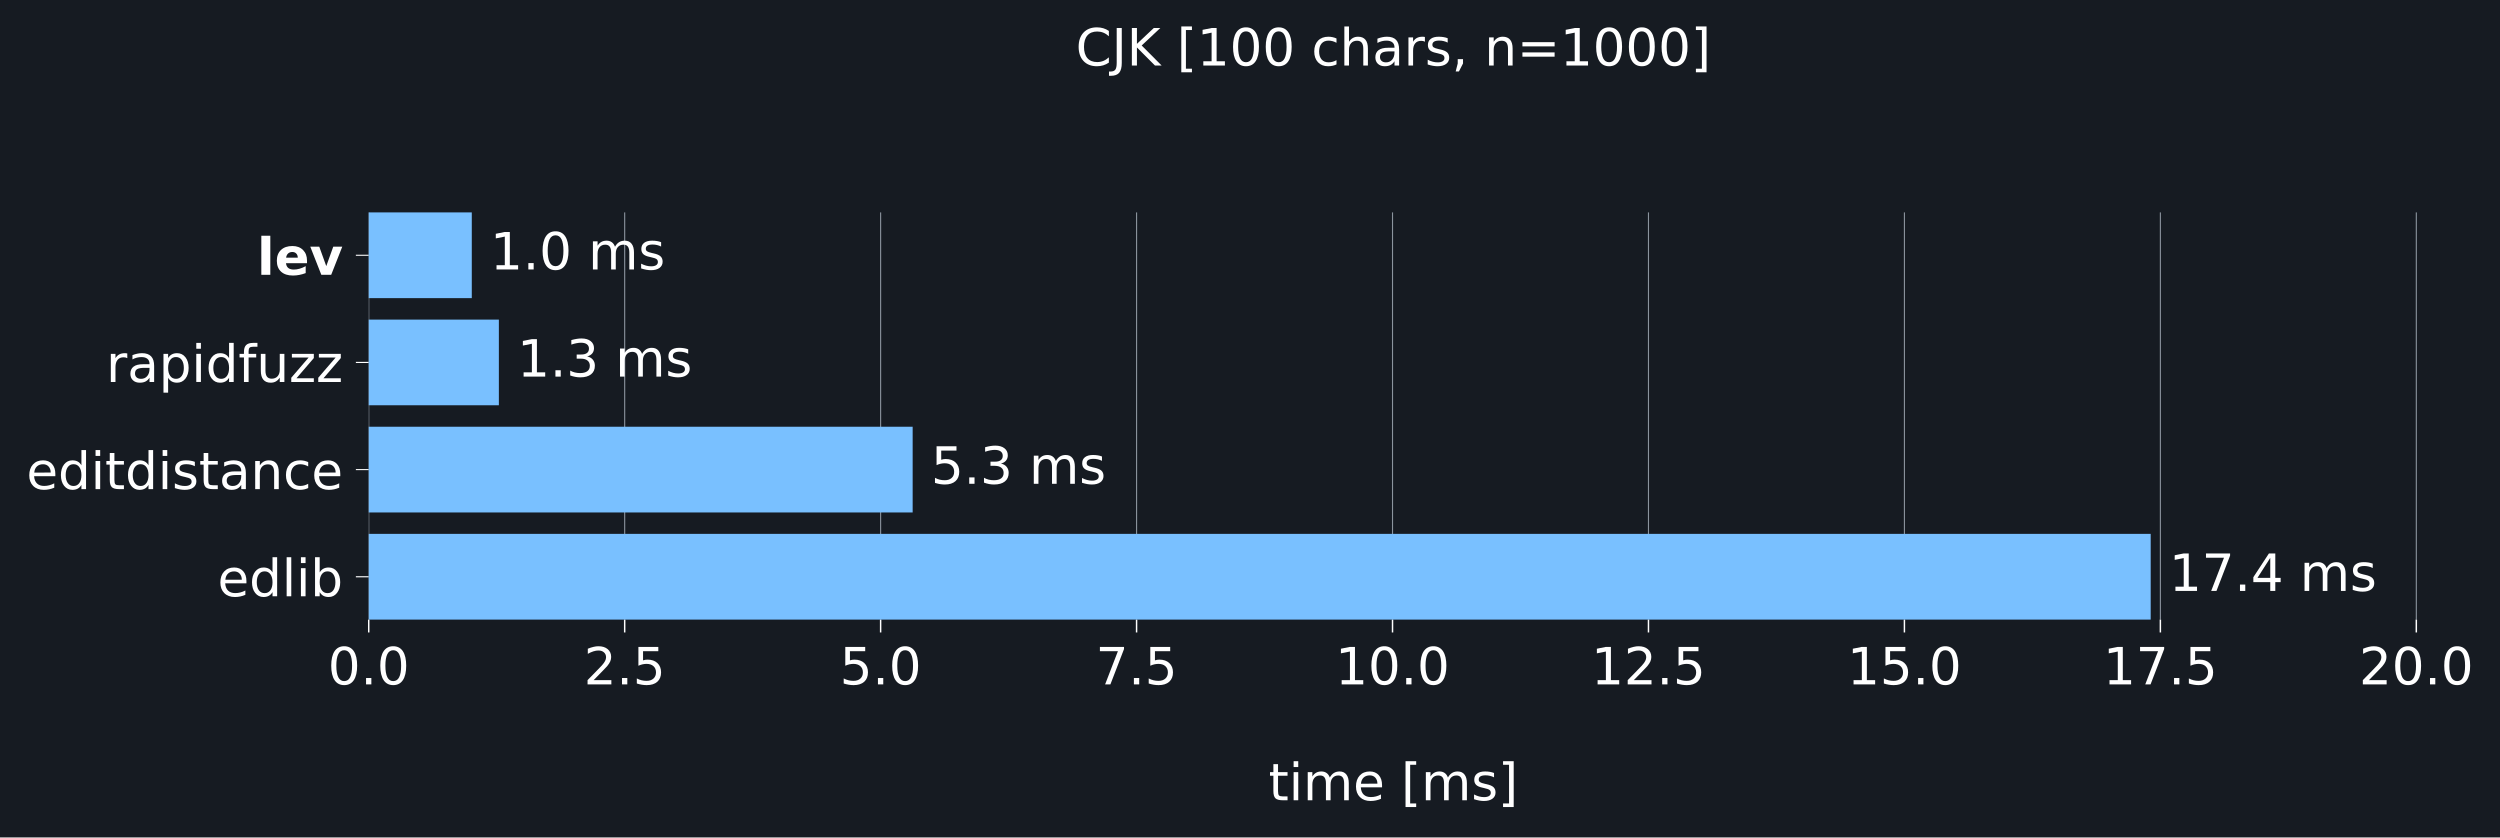
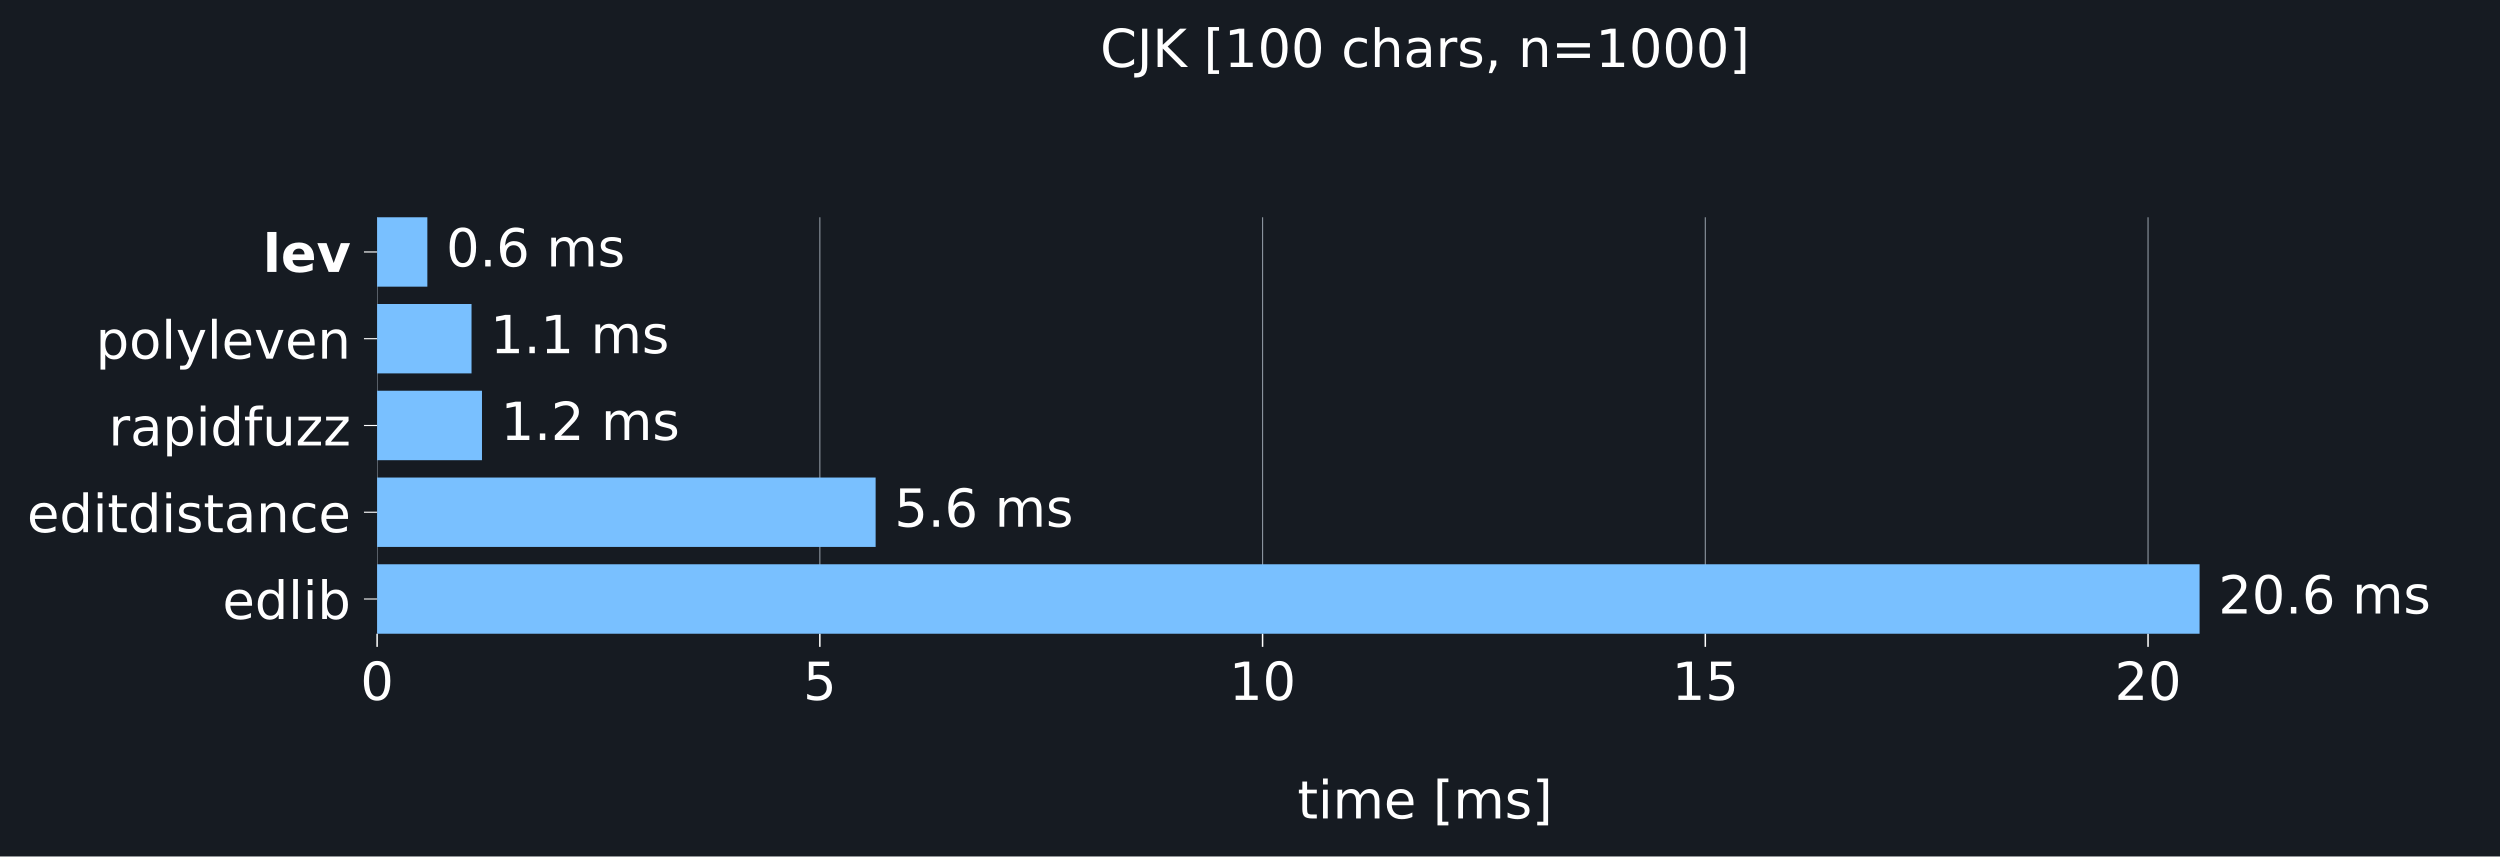
- <svg xmlns="http://www.w3.org/2000/svg" xmlns:xlink="http://www.w3.org/1999/xlink" width="680.734pt" height="228.017pt" viewBox="0 0 680.734 228.017" version="1.1">
+ <svg xmlns="http://www.w3.org/2000/svg" xmlns:xlink="http://www.w3.org/1999/xlink" width="665.603pt" height="228.017pt" viewBox="0 0 665.603 228.017" version="1.1">
  <defs>
    <style type="text/css">*{stroke-linejoin: round; stroke-linecap: butt}</style>
  </defs>
  <g id="figure_1">
    <g id="patch_1">
-       <path d="M 0 228.017 L 680.734 228.017 L 680.734 0 L 0 0 z " style="fill: #161b22" />
+       <path d="M 0 228.017 L 665.603 228.017 L 665.603 0 L 0 0 z " style="fill: #161b22" />
    </g>
    <g id="axes_1">
      <g id="patch_2">
        <path d="M 100.403 168.718 L 658.403 168.718 L 658.403 57.838 L 100.403 57.838 z " style="fill: #161b22" />
      </g>
      <g id="matplotlib.axis_1">
        <g id="xtick_1">
          <g id="line2d_1">
-             <path d="M 100.403 168.718 L 100.403 57.838 " clip-path="url(#pb19892c89a)" style="fill: none; stroke: #8b949e; stroke-width: 0.3; stroke-linecap: square" />
+             <path d="M 100.403 168.718 L 100.403 57.838 " clip-path="url(#p68a6c52809)" style="fill: none; stroke: #8b949e; stroke-width: 0.3; stroke-linecap: square" />
          </g>
          <g id="line2d_2">
            <defs>
-               <path id="m198278eb97" d="M 0 0 L 0 3.5 " style="stroke: #ffffff; stroke-width: 0.4" />
+               <path id="m0c67dae20b" d="M 0 0 L 0 3.5 " style="stroke: #ffffff; stroke-width: 0.4" />
            </defs>
            <g>
-               <use xlink:href="#m198278eb97" x="100.403" y="168.718" style="fill: #ffffff; stroke: #ffffff; stroke-width: 0.4" />
+               <use xlink:href="#m0c67dae20b" x="100.403" y="168.718" style="fill: #ffffff; stroke: #ffffff; stroke-width: 0.4" />
            </g>
          </g>
          <g id="text_1">
-             <g style="fill: #ffffff" transform="translate(89.27062 186.3556) scale(0.14 -0.14)">
+             <g style="fill: #ffffff" transform="translate(95.94906 186.3556) scale(0.14 -0.14)">
              <defs>
                <path id="DejaVuSans-30" d="M 2034 4250 Q 1547 4250 1301 3770 Q 1056 3291 1056 2328 Q 1056 1369 1301 889 Q 1547 409 2034 409 Q 2525 409 2770 889 Q 3016 1369 3016 2328 Q 3016 3291 2770 3770 Q 2525 4250 2034 4250 z M 2034 4750 Q 2819 4750 3233 4129 Q 3647 3509 3647 2328 Q 3647 1150 3233 529 Q 2819 -91 2034 -91 Q 1250 -91 836 529 Q 422 1150 422 2328 Q 422 3509 836 4129 Q 1250 4750 2034 4750 z " transform="scale(0.015625)" />
-                 <path id="DejaVuSans-2e" d="M 684 794 L 1344 794 L 1344 0 L 684 0 L 684 794 z " transform="scale(0.015625)" />
              </defs>
              <use xlink:href="#DejaVuSans-30" />
-               <use xlink:href="#DejaVuSans-2e" transform="translate(63.62305 0)" />
-               <use xlink:href="#DejaVuSans-30" transform="translate(95.41016 0)" />
            </g>
          </g>
        </g>
        <g id="xtick_2">
          <g id="line2d_3">
-             <path d="M 170.096 168.718 L 170.096 57.838 " clip-path="url(#pb19892c89a)" style="fill: none; stroke: #8b949e; stroke-width: 0.3; stroke-linecap: square" />
+             <path d="M 218.276 168.718 L 218.276 57.838 " clip-path="url(#p68a6c52809)" style="fill: none; stroke: #8b949e; stroke-width: 0.3; stroke-linecap: square" />
          </g>
          <g id="line2d_4">
            <g>
-               <use xlink:href="#m198278eb97" x="170.096" y="168.718" style="fill: #ffffff; stroke: #ffffff; stroke-width: 0.4" />
+               <use xlink:href="#m0c67dae20b" x="218.276" y="168.718" style="fill: #ffffff; stroke: #ffffff; stroke-width: 0.4" />
            </g>
          </g>
          <g id="text_2">
-             <g style="fill: #ffffff" transform="translate(158.9637 186.3556) scale(0.14 -0.14)">
-               <defs>
-                 <path id="DejaVuSans-32" d="M 1228 531 L 3431 531 L 3431 0 L 469 0 L 469 531 Q 828 903 1448 1529 Q 2069 2156 2228 2338 Q 2531 2678 2651 2914 Q 2772 3150 2772 3378 Q 2772 3750 2511 3984 Q 2250 4219 1831 4219 Q 1534 4219 1204 4116 Q 875 4013 500 3803 L 500 4441 Q 881 4594 1212 4672 Q 1544 4750 1819 4750 Q 2544 4750 2975 4387 Q 3406 4025 3406 3419 Q 3406 3131 3298 2873 Q 3191 2616 2906 2266 Q 2828 2175 2409 1742 Q 1991 1309 1228 531 z " transform="scale(0.015625)" />
+             <g style="fill: #ffffff" transform="translate(213.8226 186.3556) scale(0.14 -0.14)">
+               <defs>
                <path id="DejaVuSans-35" d="M 691 4666 L 3169 4666 L 3169 4134 L 1269 4134 L 1269 2991 Q 1406 3038 1543 3061 Q 1681 3084 1819 3084 Q 2600 3084 3056 2656 Q 3513 2228 3513 1497 Q 3513 744 3044 326 Q 2575 -91 1722 -91 Q 1428 -91 1123 -41 Q 819 9 494 109 L 494 744 Q 775 591 1075 516 Q 1375 441 1709 441 Q 2250 441 2565 725 Q 2881 1009 2881 1497 Q 2881 1984 2565 2268 Q 2250 2553 1709 2553 Q 1456 2553 1204 2497 Q 953 2441 691 2322 L 691 4666 z " transform="scale(0.015625)" />
              </defs>
-               <use xlink:href="#DejaVuSans-32" />
-               <use xlink:href="#DejaVuSans-2e" transform="translate(63.62305 0)" />
-               <use xlink:href="#DejaVuSans-35" transform="translate(95.41016 0)" />
+               <use xlink:href="#DejaVuSans-35" />
            </g>
          </g>
        </g>
        <g id="xtick_3">
          <g id="line2d_5">
-             <path d="M 239.789 168.718 L 239.789 57.838 " clip-path="url(#pb19892c89a)" style="fill: none; stroke: #8b949e; stroke-width: 0.3; stroke-linecap: square" />
+             <path d="M 336.15 168.718 L 336.15 57.838 " clip-path="url(#p68a6c52809)" style="fill: none; stroke: #8b949e; stroke-width: 0.3; stroke-linecap: square" />
          </g>
          <g id="line2d_6">
            <g>
-               <use xlink:href="#m198278eb97" x="239.789" y="168.718" style="fill: #ffffff; stroke: #ffffff; stroke-width: 0.4" />
+               <use xlink:href="#m0c67dae20b" x="336.15" y="168.718" style="fill: #ffffff; stroke: #ffffff; stroke-width: 0.4" />
            </g>
          </g>
          <g id="text_3">
-             <g style="fill: #ffffff" transform="translate(228.6569 186.3556) scale(0.14 -0.14)">
-               <use xlink:href="#DejaVuSans-35" />
-               <use xlink:href="#DejaVuSans-2e" transform="translate(63.62305 0)" />
-               <use xlink:href="#DejaVuSans-30" transform="translate(95.41016 0)" />
+             <g style="fill: #ffffff" transform="translate(327.2423 186.3556) scale(0.14 -0.14)">
+               <defs>
+                 <path id="DejaVuSans-31" d="M 794 531 L 1825 531 L 1825 4091 L 703 3866 L 703 4441 L 1819 4666 L 2450 4666 L 2450 531 L 3481 531 L 3481 0 L 794 0 L 794 531 z " transform="scale(0.015625)" />
+               </defs>
+               <use xlink:href="#DejaVuSans-31" />
+               <use xlink:href="#DejaVuSans-30" transform="translate(63.62305 0)" />
            </g>
          </g>
        </g>
        <g id="xtick_4">
          <g id="line2d_7">
-             <path d="M 309.482 168.718 L 309.482 57.838 " clip-path="url(#pb19892c89a)" style="fill: none; stroke: #8b949e; stroke-width: 0.3; stroke-linecap: square" />
+             <path d="M 454.023 168.718 L 454.023 57.838 " clip-path="url(#p68a6c52809)" style="fill: none; stroke: #8b949e; stroke-width: 0.3; stroke-linecap: square" />
          </g>
          <g id="line2d_8">
            <g>
-               <use xlink:href="#m198278eb97" x="309.482" y="168.718" style="fill: #ffffff; stroke: #ffffff; stroke-width: 0.4" />
+               <use xlink:href="#m0c67dae20b" x="454.023" y="168.718" style="fill: #ffffff; stroke: #ffffff; stroke-width: 0.4" />
            </g>
          </g>
          <g id="text_4">
-             <g style="fill: #ffffff" transform="translate(298.35 186.3556) scale(0.14 -0.14)">
-               <defs>
-                 <path id="DejaVuSans-37" d="M 525 4666 L 3525 4666 L 3525 4397 L 1831 0 L 1172 0 L 2766 4134 L 525 4134 L 525 4666 z " transform="scale(0.015625)" />
-               </defs>
-               <use xlink:href="#DejaVuSans-37" />
-               <use xlink:href="#DejaVuSans-2e" transform="translate(63.62305 0)" />
-               <use xlink:href="#DejaVuSans-35" transform="translate(95.41016 0)" />
+             <g style="fill: #ffffff" transform="translate(445.1158 186.3556) scale(0.14 -0.14)">
+               <use xlink:href="#DejaVuSans-31" />
+               <use xlink:href="#DejaVuSans-35" transform="translate(63.62305 0)" />
            </g>
          </g>
        </g>
        <g id="xtick_5">
          <g id="line2d_9">
-             <path d="M 379.175 168.718 L 379.175 57.838 " clip-path="url(#pb19892c89a)" style="fill: none; stroke: #8b949e; stroke-width: 0.3; stroke-linecap: square" />
+             <path d="M 571.897 168.718 L 571.897 57.838 " clip-path="url(#p68a6c52809)" style="fill: none; stroke: #8b949e; stroke-width: 0.3; stroke-linecap: square" />
          </g>
          <g id="line2d_10">
            <g>
-               <use xlink:href="#m198278eb97" x="379.175" y="168.718" style="fill: #ffffff; stroke: #ffffff; stroke-width: 0.4" />
+               <use xlink:href="#m0c67dae20b" x="571.897" y="168.718" style="fill: #ffffff; stroke: #ffffff; stroke-width: 0.4" />
            </g>
          </g>
          <g id="text_5">
-             <g style="fill: #ffffff" transform="translate(363.5893 186.3556) scale(0.14 -0.14)">
-               <defs>
-                 <path id="DejaVuSans-31" d="M 794 531 L 1825 531 L 1825 4091 L 703 3866 L 703 4441 L 1819 4666 L 2450 4666 L 2450 531 L 3481 531 L 3481 0 L 794 0 L 794 531 z " transform="scale(0.015625)" />
-               </defs>
-               <use xlink:href="#DejaVuSans-31" />
-               <use xlink:href="#DejaVuSans-30" transform="translate(63.62305 0)" />
-               <use xlink:href="#DejaVuSans-2e" transform="translate(127.2461 0)" />
-               <use xlink:href="#DejaVuSans-30" transform="translate(159.0332 0)" />
-             </g>
-           </g>
-         </g>
-         <g id="xtick_6">
-           <g id="line2d_11">
-             <path d="M 448.868 168.718 L 448.868 57.838 " clip-path="url(#pb19892c89a)" style="fill: none; stroke: #8b949e; stroke-width: 0.3; stroke-linecap: square" />
-           </g>
-           <g id="line2d_12">
-             <g>
-               <use xlink:href="#m198278eb97" x="448.868" y="168.718" style="fill: #ffffff; stroke: #ffffff; stroke-width: 0.4" />
-             </g>
-           </g>
-           <g id="text_6">
-             <g style="fill: #ffffff" transform="translate(433.2824 186.3556) scale(0.14 -0.14)">
-               <use xlink:href="#DejaVuSans-31" />
-               <use xlink:href="#DejaVuSans-32" transform="translate(63.62305 0)" />
-               <use xlink:href="#DejaVuSans-2e" transform="translate(127.2461 0)" />
-               <use xlink:href="#DejaVuSans-35" transform="translate(159.0332 0)" />
-             </g>
-           </g>
-         </g>
-         <g id="xtick_7">
-           <g id="line2d_13">
-             <path d="M 518.561 168.718 L 518.561 57.838 " clip-path="url(#pb19892c89a)" style="fill: none; stroke: #8b949e; stroke-width: 0.3; stroke-linecap: square" />
-           </g>
-           <g id="line2d_14">
-             <g>
-               <use xlink:href="#m198278eb97" x="518.561" y="168.718" style="fill: #ffffff; stroke: #ffffff; stroke-width: 0.4" />
-             </g>
-           </g>
-           <g id="text_7">
-             <g style="fill: #ffffff" transform="translate(502.9756 186.3556) scale(0.14 -0.14)">
-               <use xlink:href="#DejaVuSans-31" />
-               <use xlink:href="#DejaVuSans-35" transform="translate(63.62305 0)" />
-               <use xlink:href="#DejaVuSans-2e" transform="translate(127.2461 0)" />
-               <use xlink:href="#DejaVuSans-30" transform="translate(159.0332 0)" />
-             </g>
-           </g>
-         </g>
-         <g id="xtick_8">
-           <g id="line2d_15">
-             <path d="M 588.255 168.718 L 588.255 57.838 " clip-path="url(#pb19892c89a)" style="fill: none; stroke: #8b949e; stroke-width: 0.3; stroke-linecap: square" />
-           </g>
-           <g id="line2d_16">
-             <g>
-               <use xlink:href="#m198278eb97" x="588.255" y="168.718" style="fill: #ffffff; stroke: #ffffff; stroke-width: 0.4" />
-             </g>
-           </g>
-           <g id="text_8">
-             <g style="fill: #ffffff" transform="translate(572.6687 186.3556) scale(0.14 -0.14)">
-               <use xlink:href="#DejaVuSans-31" />
-               <use xlink:href="#DejaVuSans-37" transform="translate(63.62305 0)" />
-               <use xlink:href="#DejaVuSans-2e" transform="translate(127.2461 0)" />
-               <use xlink:href="#DejaVuSans-35" transform="translate(159.0332 0)" />
-             </g>
-           </g>
-         </g>
-         <g id="xtick_9">
-           <g id="line2d_17">
-             <path d="M 657.948 168.718 L 657.948 57.838 " clip-path="url(#pb19892c89a)" style="fill: none; stroke: #8b949e; stroke-width: 0.3; stroke-linecap: square" />
-           </g>
-           <g id="line2d_18">
-             <g>
-               <use xlink:href="#m198278eb97" x="657.948" y="168.718" style="fill: #ffffff; stroke: #ffffff; stroke-width: 0.4" />
-             </g>
-           </g>
-           <g id="text_9">
-             <g style="fill: #ffffff" transform="translate(642.3618 186.3556) scale(0.14 -0.14)">
+             <g style="fill: #ffffff" transform="translate(562.9893 186.3556) scale(0.14 -0.14)">
+               <defs>
+                 <path id="DejaVuSans-32" d="M 1228 531 L 3431 531 L 3431 0 L 469 0 L 469 531 Q 828 903 1448 1529 Q 2069 2156 2228 2338 Q 2531 2678 2651 2914 Q 2772 3150 2772 3378 Q 2772 3750 2511 3984 Q 2250 4219 1831 4219 Q 1534 4219 1204 4116 Q 875 4013 500 3803 L 500 4441 Q 881 4594 1212 4672 Q 1544 4750 1819 4750 Q 2544 4750 2975 4387 Q 3406 4025 3406 3419 Q 3406 3131 3298 2873 Q 3191 2616 2906 2266 Q 2828 2175 2409 1742 Q 1991 1309 1228 531 z " transform="scale(0.015625)" />
+               </defs>
              <use xlink:href="#DejaVuSans-32" />
              <use xlink:href="#DejaVuSans-30" transform="translate(63.62305 0)" />
-               <use xlink:href="#DejaVuSans-2e" transform="translate(127.2461 0)" />
-               <use xlink:href="#DejaVuSans-30" transform="translate(159.0332 0)" />
-             </g>
-           </g>
-         </g>
-         <g id="text_10">
+             </g>
+           </g>
+         </g>
+         <g id="text_6">
          <g style="fill: #ffffff" transform="translate(345.4364 217.905) scale(0.14 -0.14)">
            <defs>
              <path id="DejaVuSans-74" d="M 1172 4494 L 1172 3500 L 2356 3500 L 2356 3053 L 1172 3053 L 1172 1153 Q 1172 725 1289 603 Q 1406 481 1766 481 L 2356 481 L 2356 0 L 1766 0 Q 1100 0 847 248 Q 594 497 594 1153 L 594 3053 L 172 3053 L 172 3500 L 594 3500 L 594 4494 L 1172 4494 z " transform="scale(0.015625)" />
              <path id="DejaVuSans-69" d="M 603 3500 L 1178 3500 L 1178 0 L 603 0 L 603 3500 z M 603 4863 L 1178 4863 L 1178 4134 L 603 4134 L 603 4863 z " transform="scale(0.015625)" />
              <path id="DejaVuSans-6d" d="M 3328 2828 Q 3544 3216 3844 3400 Q 4144 3584 4550 3584 Q 5097 3584 5394 3201 Q 5691 2819 5691 2113 L 5691 0 L 5113 0 L 5113 2094 Q 5113 2597 4934 2840 Q 4756 3084 4391 3084 Q 3944 3084 3684 2787 Q 3425 2491 3425 1978 L 3425 0 L 2847 0 L 2847 2094 Q 2847 2600 2669 2842 Q 2491 3084 2119 3084 Q 1678 3084 1418 2786 Q 1159 2488 1159 1978 L 1159 0 L 581 0 L 581 3500 L 1159 3500 L 1159 2956 Q 1356 3278 1631 3431 Q 1906 3584 2284 3584 Q 2666 3584 2933 3390 Q 3200 3197 3328 2828 z " transform="scale(0.015625)" />
              <path id="DejaVuSans-65" d="M 3597 1894 L 3597 1613 L 953 1613 Q 991 1019 1311 708 Q 1631 397 2203 397 Q 2534 397 2845 478 Q 3156 559 3463 722 L 3463 178 Q 3153 47 2828 -22 Q 2503 -91 2169 -91 Q 1331 -91 842 396 Q 353 884 353 1716 Q 353 2575 817 3079 Q 1281 3584 2069 3584 Q 2775 3584 3186 3129 Q 3597 2675 3597 1894 z M 3022 2063 Q 3016 2534 2758 2815 Q 2500 3097 2075 3097 Q 1594 3097 1305 2825 Q 1016 2553 972 2059 L 3022 2063 z " transform="scale(0.015625)" />
              <path id="DejaVuSans-20" transform="scale(0.015625)" />
              <path id="DejaVuSans-5b" d="M 550 4863 L 1875 4863 L 1875 4416 L 1125 4416 L 1125 -397 L 1875 -397 L 1875 -844 L 550 -844 L 550 4863 z " transform="scale(0.015625)" />
              <path id="DejaVuSans-73" d="M 2834 3397 L 2834 2853 Q 2591 2978 2328 3040 Q 2066 3103 1784 3103 Q 1356 3103 1142 2972 Q 928 2841 928 2578 Q 928 2378 1081 2264 Q 1234 2150 1697 2047 L 1894 2003 Q 2506 1872 2764 1633 Q 3022 1394 3022 966 Q 3022 478 2636 193 Q 2250 -91 1575 -91 Q 1294 -91 989 -36 Q 684 19 347 128 L 347 722 Q 666 556 975 473 Q 1284 391 1588 391 Q 1994 391 2212 530 Q 2431 669 2431 922 Q 2431 1156 2273 1281 Q 2116 1406 1581 1522 L 1381 1569 Q 847 1681 609 1914 Q 372 2147 372 2553 Q 372 3047 722 3315 Q 1072 3584 1716 3584 Q 2034 3584 2315 3537 Q 2597 3491 2834 3397 z " transform="scale(0.015625)" />
              <path id="DejaVuSans-5d" d="M 1947 4863 L 1947 -844 L 622 -844 L 622 -397 L 1369 -397 L 1369 4416 L 622 4416 L 622 4863 L 1947 4863 z " transform="scale(0.015625)" />
            </defs>
            <use xlink:href="#DejaVuSans-74" />
            <use xlink:href="#DejaVuSans-69" transform="translate(39.20898 0)" />
            <use xlink:href="#DejaVuSans-6d" transform="translate(66.99219 0)" />
            <use xlink:href="#DejaVuSans-65" transform="translate(164.4043 0)" />
            <use xlink:href="#DejaVuSans-20" transform="translate(225.9277 0)" />
            <use xlink:href="#DejaVuSans-5b" transform="translate(257.7148 0)" />
            <use xlink:href="#DejaVuSans-6d" transform="translate(296.7285 0)" />
            <use xlink:href="#DejaVuSans-73" transform="translate(394.1406 0)" />
            <use xlink:href="#DejaVuSans-5d" transform="translate(446.2402 0)" />
          </g>
        </g>
      </g>
      <g id="matplotlib.axis_2">
        <g id="ytick_1">
-           <g id="line2d_19">
+           <g id="line2d_11">
            <defs>
-               <path id="mb8df3e1b53" d="M 0 0 L -3.5 0 " style="stroke: #ffffff; stroke-width: 0.3" />
+               <path id="me5cefcc583" d="M 0 0 L -3.5 0 " style="stroke: #ffffff; stroke-width: 0.3" />
            </defs>
            <g>
-               <use xlink:href="#mb8df3e1b53" x="100.403" y="157.046" style="fill: #ffffff; stroke: #ffffff; stroke-width: 0.3" />
-             </g>
-           </g>
-           <g id="text_11">
-             <g style="fill: #ffffff" transform="translate(59.23406 162.3651) scale(0.14 -0.14)">
+               <use xlink:href="#me5cefcc583" x="100.403" y="159.478" style="fill: #ffffff; stroke: #ffffff; stroke-width: 0.3" />
+             </g>
+           </g>
+           <g id="text_7">
+             <g style="fill: #ffffff" transform="translate(59.23406 164.7967) scale(0.14 -0.14)">
              <defs>
                <path id="DejaVuSans-64" d="M 2906 2969 L 2906 4863 L 3481 4863 L 3481 0 L 2906 0 L 2906 525 Q 2725 213 2448 61 Q 2172 -91 1784 -91 Q 1150 -91 751 415 Q 353 922 353 1747 Q 353 2572 751 3078 Q 1150 3584 1784 3584 Q 2172 3584 2448 3432 Q 2725 3281 2906 2969 z M 947 1747 Q 947 1113 1208 752 Q 1469 391 1925 391 Q 2381 391 2643 752 Q 2906 1113 2906 1747 Q 2906 2381 2643 2742 Q 2381 3103 1925 3103 Q 1469 3103 1208 2742 Q 947 2381 947 1747 z " transform="scale(0.015625)" />
                <path id="DejaVuSans-6c" d="M 603 4863 L 1178 4863 L 1178 0 L 603 0 L 603 4863 z " transform="scale(0.015625)" />
                <path id="DejaVuSans-62" d="M 3116 1747 Q 3116 2381 2855 2742 Q 2594 3103 2138 3103 Q 1681 3103 1420 2742 Q 1159 2381 1159 1747 Q 1159 1113 1420 752 Q 1681 391 2138 391 Q 2594 391 2855 752 Q 3116 1113 3116 1747 z M 1159 2969 Q 1341 3281 1617 3432 Q 1894 3584 2278 3584 Q 2916 3584 3314 3078 Q 3713 2572 3713 1747 Q 3713 922 3314 415 Q 2916 -91 2278 -91 Q 1894 -91 1617 61 Q 1341 213 1159 525 L 1159 0 L 581 0 L 581 4863 L 1159 4863 L 1159 2969 z " transform="scale(0.015625)" />
              </defs>
              <use xlink:href="#DejaVuSans-65" />
              <use xlink:href="#DejaVuSans-64" transform="translate(61.52344 0)" />
              <use xlink:href="#DejaVuSans-6c" transform="translate(125 0)" />
              <use xlink:href="#DejaVuSans-69" transform="translate(152.7832 0)" />
              <use xlink:href="#DejaVuSans-62" transform="translate(180.5664 0)" />
            </g>
          </g>
        </g>
        <g id="ytick_2">
-           <g id="line2d_20">
-             <g>
-               <use xlink:href="#mb8df3e1b53" x="100.403" y="127.867" style="fill: #ffffff; stroke: #ffffff; stroke-width: 0.3" />
-             </g>
-           </g>
-           <g id="text_12">
-             <g style="fill: #ffffff" transform="translate(7.2 133.1862) scale(0.14 -0.14)">
+           <g id="line2d_12">
+             <g>
+               <use xlink:href="#me5cefcc583" x="100.403" y="136.378" style="fill: #ffffff; stroke: #ffffff; stroke-width: 0.3" />
+             </g>
+           </g>
+           <g id="text_8">
+             <g style="fill: #ffffff" transform="translate(7.2 141.6967) scale(0.14 -0.14)">
              <defs>
                <path id="DejaVuSans-61" d="M 2194 1759 Q 1497 1759 1228 1600 Q 959 1441 959 1056 Q 959 750 1161 570 Q 1363 391 1709 391 Q 2188 391 2477 730 Q 2766 1069 2766 1631 L 2766 1759 L 2194 1759 z M 3341 1997 L 3341 0 L 2766 0 L 2766 531 Q 2569 213 2275 61 Q 1981 -91 1556 -91 Q 1019 -91 701 211 Q 384 513 384 1019 Q 384 1609 779 1909 Q 1175 2209 1959 2209 L 2766 2209 L 2766 2266 Q 2766 2663 2505 2880 Q 2244 3097 1772 3097 Q 1472 3097 1187 3025 Q 903 2953 641 2809 L 641 3341 Q 956 3463 1253 3523 Q 1550 3584 1831 3584 Q 2591 3584 2966 3190 Q 3341 2797 3341 1997 z " transform="scale(0.015625)" />
                <path id="DejaVuSans-6e" d="M 3513 2113 L 3513 0 L 2938 0 L 2938 2094 Q 2938 2591 2744 2837 Q 2550 3084 2163 3084 Q 1697 3084 1428 2787 Q 1159 2491 1159 1978 L 1159 0 L 581 0 L 581 3500 L 1159 3500 L 1159 2956 Q 1366 3272 1645 3428 Q 1925 3584 2291 3584 Q 2894 3584 3203 3211 Q 3513 2838 3513 2113 z " transform="scale(0.015625)" />
                <path id="DejaVuSans-63" d="M 3122 3366 L 3122 2828 Q 2878 2963 2633 3030 Q 2388 3097 2138 3097 Q 1578 3097 1268 2742 Q 959 2388 959 1747 Q 959 1106 1268 751 Q 1578 397 2138 397 Q 2388 397 2633 464 Q 2878 531 3122 666 L 3122 134 Q 2881 22 2623 -34 Q 2366 -91 2075 -91 Q 1284 -91 818 406 Q 353 903 353 1747 Q 353 2603 823 3093 Q 1294 3584 2113 3584 Q 2378 3584 2631 3529 Q 2884 3475 3122 3366 z " transform="scale(0.015625)" />
              </defs>
              <use xlink:href="#DejaVuSans-65" />
              <use xlink:href="#DejaVuSans-64" transform="translate(61.52344 0)" />
              <use xlink:href="#DejaVuSans-69" transform="translate(125 0)" />
              <use xlink:href="#DejaVuSans-74" transform="translate(152.7832 0)" />
              <use xlink:href="#DejaVuSans-64" transform="translate(191.9922 0)" />
              <use xlink:href="#DejaVuSans-69" transform="translate(255.4688 0)" />
              <use xlink:href="#DejaVuSans-73" transform="translate(283.252 0)" />
              <use xlink:href="#DejaVuSans-74" transform="translate(335.3516 0)" />
              <use xlink:href="#DejaVuSans-61" transform="translate(374.5605 0)" />
              <use xlink:href="#DejaVuSans-6e" transform="translate(435.8398 0)" />
              <use xlink:href="#DejaVuSans-63" transform="translate(499.2188 0)" />
              <use xlink:href="#DejaVuSans-65" transform="translate(554.1992 0)" />
            </g>
          </g>
        </g>
        <g id="ytick_3">
-           <g id="line2d_21">
-             <g>
-               <use xlink:href="#mb8df3e1b53" x="100.403" y="98.688" style="fill: #ffffff; stroke: #ffffff; stroke-width: 0.3" />
-             </g>
-           </g>
-           <g id="text_13">
-             <g style="fill: #ffffff" transform="translate(28.90656 104.0072) scale(0.14 -0.14)">
+           <g id="line2d_13">
+             <g>
+               <use xlink:href="#me5cefcc583" x="100.403" y="113.278" style="fill: #ffffff; stroke: #ffffff; stroke-width: 0.3" />
+             </g>
+           </g>
+           <g id="text_9">
+             <g style="fill: #ffffff" transform="translate(28.90656 118.5967) scale(0.14 -0.14)">
              <defs>
                <path id="DejaVuSans-72" d="M 2631 2963 Q 2534 3019 2420 3045 Q 2306 3072 2169 3072 Q 1681 3072 1420 2755 Q 1159 2438 1159 1844 L 1159 0 L 581 0 L 581 3500 L 1159 3500 L 1159 2956 Q 1341 3275 1631 3429 Q 1922 3584 2338 3584 Q 2397 3584 2469 3576 Q 2541 3569 2628 3553 L 2631 2963 z " transform="scale(0.015625)" />
                <path id="DejaVuSans-70" d="M 1159 525 L 1159 -1331 L 581 -1331 L 581 3500 L 1159 3500 L 1159 2969 Q 1341 3281 1617 3432 Q 1894 3584 2278 3584 Q 2916 3584 3314 3078 Q 3713 2572 3713 1747 Q 3713 922 3314 415 Q 2916 -91 2278 -91 Q 1894 -91 1617 61 Q 1341 213 1159 525 z M 3116 1747 Q 3116 2381 2855 2742 Q 2594 3103 2138 3103 Q 1681 3103 1420 2742 Q 1159 2381 1159 1747 Q 1159 1113 1420 752 Q 1681 391 2138 391 Q 2594 391 2855 752 Q 3116 1113 3116 1747 z " transform="scale(0.015625)" />
                <path id="DejaVuSans-66" d="M 2375 4863 L 2375 4384 L 1825 4384 Q 1516 4384 1395 4259 Q 1275 4134 1275 3809 L 1275 3500 L 2222 3500 L 2222 3053 L 1275 3053 L 1275 0 L 697 0 L 697 3053 L 147 3053 L 147 3500 L 697 3500 L 697 3744 Q 697 4328 969 4595 Q 1241 4863 1831 4863 L 2375 4863 z " transform="scale(0.015625)" />
                <path id="DejaVuSans-75" d="M 544 1381 L 544 3500 L 1119 3500 L 1119 1403 Q 1119 906 1312 657 Q 1506 409 1894 409 Q 2359 409 2629 706 Q 2900 1003 2900 1516 L 2900 3500 L 3475 3500 L 3475 0 L 2900 0 L 2900 538 Q 2691 219 2414 64 Q 2138 -91 1772 -91 Q 1169 -91 856 284 Q 544 659 544 1381 z M 1991 3584 L 1991 3584 z " transform="scale(0.015625)" />
                <path id="DejaVuSans-7a" d="M 353 3500 L 3084 3500 L 3084 2975 L 922 459 L 3084 459 L 3084 0 L 275 0 L 275 525 L 2438 3041 L 353 3041 L 353 3500 z " transform="scale(0.015625)" />
              </defs>
              <use xlink:href="#DejaVuSans-72" />
              <use xlink:href="#DejaVuSans-61" transform="translate(41.11328 0)" />
              <use xlink:href="#DejaVuSans-70" transform="translate(102.3926 0)" />
              <use xlink:href="#DejaVuSans-69" transform="translate(165.8691 0)" />
              <use xlink:href="#DejaVuSans-64" transform="translate(193.6523 0)" />
              <use xlink:href="#DejaVuSans-66" transform="translate(257.1289 0)" />
              <use xlink:href="#DejaVuSans-75" transform="translate(292.334 0)" />
              <use xlink:href="#DejaVuSans-7a" transform="translate(355.7129 0)" />
              <use xlink:href="#DejaVuSans-7a" transform="translate(408.2031 0)" />
            </g>
          </g>
        </g>
        <g id="ytick_4">
-           <g id="line2d_22">
-             <g>
-               <use xlink:href="#mb8df3e1b53" x="100.403" y="69.509" style="fill: #ffffff; stroke: #ffffff; stroke-width: 0.3" />
-             </g>
-           </g>
-           <g id="text_14">
-             <g style="fill: #ffffff" transform="translate(69.98125 74.8283) scale(0.14 -0.14)">
+           <g id="line2d_14">
+             <g>
+               <use xlink:href="#me5cefcc583" x="100.403" y="90.178" style="fill: #ffffff; stroke: #ffffff; stroke-width: 0.3" />
+             </g>
+           </g>
+           <g id="text_10">
+             <g style="fill: #ffffff" transform="translate(25.49625 95.49672) scale(0.14 -0.14)">
+               <defs>
+                 <path id="DejaVuSans-6f" d="M 1959 3097 Q 1497 3097 1228 2736 Q 959 2375 959 1747 Q 959 1119 1226 758 Q 1494 397 1959 397 Q 2419 397 2687 759 Q 2956 1122 2956 1747 Q 2956 2369 2687 2733 Q 2419 3097 1959 3097 z M 1959 3584 Q 2709 3584 3137 3096 Q 3566 2609 3566 1747 Q 3566 888 3137 398 Q 2709 -91 1959 -91 Q 1206 -91 779 398 Q 353 888 353 1747 Q 353 2609 779 3096 Q 1206 3584 1959 3584 z " transform="scale(0.015625)" />
+                 <path id="DejaVuSans-79" d="M 2059 -325 Q 1816 -950 1584 -1140 Q 1353 -1331 966 -1331 L 506 -1331 L 506 -850 L 844 -850 Q 1081 -850 1212 -737 Q 1344 -625 1503 -206 L 1606 56 L 191 3500 L 800 3500 L 1894 763 L 2988 3500 L 3597 3500 L 2059 -325 z " transform="scale(0.015625)" />
+                 <path id="DejaVuSans-76" d="M 191 3500 L 800 3500 L 1894 563 L 2988 3500 L 3597 3500 L 2284 0 L 1503 0 L 191 3500 z " transform="scale(0.015625)" />
+               </defs>
+               <use xlink:href="#DejaVuSans-70" />
+               <use xlink:href="#DejaVuSans-6f" transform="translate(63.47656 0)" />
+               <use xlink:href="#DejaVuSans-6c" transform="translate(124.6582 0)" />
+               <use xlink:href="#DejaVuSans-79" transform="translate(152.4414 0)" />
+               <use xlink:href="#DejaVuSans-6c" transform="translate(211.6211 0)" />
+               <use xlink:href="#DejaVuSans-65" transform="translate(239.4043 0)" />
+               <use xlink:href="#DejaVuSans-76" transform="translate(300.9277 0)" />
+               <use xlink:href="#DejaVuSans-65" transform="translate(360.1074 0)" />
+               <use xlink:href="#DejaVuSans-6e" transform="translate(421.6309 0)" />
+             </g>
+           </g>
+         </g>
+         <g id="ytick_5">
+           <g id="line2d_15">
+             <g>
+               <use xlink:href="#me5cefcc583" x="100.403" y="67.078" style="fill: #ffffff; stroke: #ffffff; stroke-width: 0.3" />
+             </g>
+           </g>
+           <g id="text_11">
+             <g style="fill: #ffffff" transform="translate(69.98125 72.39672) scale(0.14 -0.14)">
              <defs>
                <path id="DejaVuSans-Bold-6c" d="M 538 4863 L 1656 4863 L 1656 0 L 538 0 L 538 4863 z " transform="scale(0.015625)" />
                <path id="DejaVuSans-Bold-65" d="M 4031 1759 L 4031 1441 L 1416 1441 Q 1456 1047 1700 850 Q 1944 653 2381 653 Q 2734 653 3104 758 Q 3475 863 3866 1075 L 3866 213 Q 3469 63 3072 -14 Q 2675 -91 2278 -91 Q 1328 -91 801 392 Q 275 875 275 1747 Q 275 2603 792 3093 Q 1309 3584 2216 3584 Q 3041 3584 3536 3087 Q 4031 2591 4031 1759 z M 2881 2131 Q 2881 2450 2695 2645 Q 2509 2841 2209 2841 Q 1884 2841 1681 2658 Q 1478 2475 1428 2131 L 2881 2131 z " transform="scale(0.015625)" />
                <path id="DejaVuSans-Bold-76" d="M 97 3500 L 1216 3500 L 2088 1081 L 2956 3500 L 4078 3500 L 2700 0 L 1472 0 L 97 3500 z " transform="scale(0.015625)" />
              </defs>
              <use xlink:href="#DejaVuSans-Bold-6c" />
              <use xlink:href="#DejaVuSans-Bold-65" transform="translate(34.27734 0)" />
              <use xlink:href="#DejaVuSans-Bold-76" transform="translate(102.0996 0)" />
            </g>
          </g>
        </g>
      </g>
      <g id="patch_3">
-         <path d="M 100.403 168.718 L 585.62 168.718 L 585.62 145.375 L 100.403 145.375 z " clip-path="url(#pb19892c89a)" style="fill: #79c0ff" />
+         <path d="M 100.403 168.718 L 585.62 168.718 L 585.62 150.238 L 100.403 150.238 z " clip-path="url(#p68a6c52809)" style="fill: #79c0ff" />
      </g>
      <g id="patch_4">
-         <path d="M 100.403 139.539 L 248.511 139.539 L 248.511 116.196 L 100.403 116.196 z " clip-path="url(#pb19892c89a)" style="fill: #79c0ff" />
+         <path d="M 100.403 145.618 L 233.13 145.618 L 233.13 127.138 L 100.403 127.138 z " clip-path="url(#p68a6c52809)" style="fill: #79c0ff" />
      </g>
      <g id="patch_5">
-         <path d="M 100.403 110.36 L 135.838 110.36 L 135.838 87.017 L 100.403 87.017 z " clip-path="url(#pb19892c89a)" style="fill: #79c0ff" />
+         <path d="M 100.403 122.518 L 128.324 122.518 L 128.324 104.038 L 100.403 104.038 z " clip-path="url(#p68a6c52809)" style="fill: #79c0ff" />
      </g>
      <g id="patch_6">
-         <path d="M 100.403 81.181 L 128.465 81.181 L 128.465 57.838 L 100.403 57.838 z " clip-path="url(#pb19892c89a)" style="fill: #79c0ff" />
-       </g>
-       <g id="text_15">
-         <g style="fill: #ffffff" transform="translate(590.6202 160.9094) scale(0.14 -0.14)">
+         <path d="M 100.403 99.418 L 125.541 99.418 L 125.541 80.938 L 100.403 80.938 z " clip-path="url(#p68a6c52809)" style="fill: #79c0ff" />
+       </g>
+       <g id="patch_7">
+         <path d="M 100.403 76.318 L 113.779 76.318 L 113.779 57.838 L 100.403 57.838 z " clip-path="url(#p68a6c52809)" style="fill: #79c0ff" />
+       </g>
+       <g id="text_12">
+         <g style="fill: #ffffff" transform="translate(590.6202 163.3409) scale(0.14 -0.14)">
          <defs>
-             <path id="DejaVuSans-34" d="M 2419 4116 L 825 1625 L 2419 1625 L 2419 4116 z M 2253 4666 L 3047 4666 L 3047 1625 L 3713 1625 L 3713 1100 L 3047 1100 L 3047 0 L 2419 0 L 2419 1100 L 313 1100 L 313 1709 L 2253 4666 z " transform="scale(0.015625)" />
+             <path id="DejaVuSans-2e" d="M 684 794 L 1344 794 L 1344 0 L 684 0 L 684 794 z " transform="scale(0.015625)" />
+             <path id="DejaVuSans-36" d="M 2113 2584 Q 1688 2584 1439 2293 Q 1191 2003 1191 1497 Q 1191 994 1439 701 Q 1688 409 2113 409 Q 2538 409 2786 701 Q 3034 994 3034 1497 Q 3034 2003 2786 2293 Q 2538 2584 2113 2584 z M 3366 4563 L 3366 3988 Q 3128 4100 2886 4159 Q 2644 4219 2406 4219 Q 1781 4219 1451 3797 Q 1122 3375 1075 2522 Q 1259 2794 1537 2939 Q 1816 3084 2150 3084 Q 2853 3084 3261 2657 Q 3669 2231 3669 1497 Q 3669 778 3244 343 Q 2819 -91 2113 -91 Q 1303 -91 875 529 Q 447 1150 447 2328 Q 447 3434 972 4092 Q 1497 4750 2381 4750 Q 2619 4750 2861 4703 Q 3103 4656 3366 4563 z " transform="scale(0.015625)" />
          </defs>
-           <use xlink:href="#DejaVuSans-31" />
-           <use xlink:href="#DejaVuSans-37" transform="translate(63.62305 0)" />
+           <use xlink:href="#DejaVuSans-32" />
+           <use xlink:href="#DejaVuSans-30" transform="translate(63.62305 0)" />
          <use xlink:href="#DejaVuSans-2e" transform="translate(127.2461 0)" />
-           <use xlink:href="#DejaVuSans-34" transform="translate(159.0332 0)" />
+           <use xlink:href="#DejaVuSans-36" transform="translate(159.0332 0)" />
          <use xlink:href="#DejaVuSans-20" transform="translate(222.6562 0)" />
          <use xlink:href="#DejaVuSans-6d" transform="translate(254.4434 0)" />
          <use xlink:href="#DejaVuSans-73" transform="translate(351.8555 0)" />
        </g>
      </g>
-       <g id="text_16">
-         <g style="fill: #ffffff" transform="translate(253.5111 131.7304) scale(0.14 -0.14)">
-           <defs>
-             <path id="DejaVuSans-33" d="M 2597 2516 Q 3050 2419 3304 2112 Q 3559 1806 3559 1356 Q 3559 666 3084 287 Q 2609 -91 1734 -91 Q 1441 -91 1130 -33 Q 819 25 488 141 L 488 750 Q 750 597 1062 519 Q 1375 441 1716 441 Q 2309 441 2620 675 Q 2931 909 2931 1356 Q 2931 1769 2642 2001 Q 2353 2234 1838 2234 L 1294 2234 L 1294 2753 L 1863 2753 Q 2328 2753 2575 2939 Q 2822 3125 2822 3475 Q 2822 3834 2567 4026 Q 2313 4219 1838 4219 Q 1578 4219 1281 4162 Q 984 4106 628 3988 L 628 4550 Q 988 4650 1302 4700 Q 1616 4750 1894 4750 Q 2613 4750 3031 4423 Q 3450 4097 3450 3541 Q 3450 3153 3228 2886 Q 3006 2619 2597 2516 z " transform="scale(0.015625)" />
-           </defs>
+       <g id="text_13">
+         <g style="fill: #ffffff" transform="translate(238.1303 140.2409) scale(0.14 -0.14)">
          <use xlink:href="#DejaVuSans-35" />
          <use xlink:href="#DejaVuSans-2e" transform="translate(63.62305 0)" />
-           <use xlink:href="#DejaVuSans-33" transform="translate(95.41016 0)" />
+           <use xlink:href="#DejaVuSans-36" transform="translate(95.41016 0)" />
          <use xlink:href="#DejaVuSans-20" transform="translate(159.0332 0)" />
          <use xlink:href="#DejaVuSans-6d" transform="translate(190.8203 0)" />
          <use xlink:href="#DejaVuSans-73" transform="translate(288.2324 0)" />
        </g>
      </g>
-       <g id="text_17">
-         <g style="fill: #ffffff" transform="translate(140.8383 102.5515) scale(0.14 -0.14)">
+       <g id="text_14">
+         <g style="fill: #ffffff" transform="translate(133.3241 117.1409) scale(0.14 -0.14)">
          <use xlink:href="#DejaVuSans-31" />
          <use xlink:href="#DejaVuSans-2e" transform="translate(63.62305 0)" />
-           <use xlink:href="#DejaVuSans-33" transform="translate(95.41016 0)" />
+           <use xlink:href="#DejaVuSans-32" transform="translate(95.41016 0)" />
          <use xlink:href="#DejaVuSans-20" transform="translate(159.0332 0)" />
          <use xlink:href="#DejaVuSans-6d" transform="translate(190.8203 0)" />
          <use xlink:href="#DejaVuSans-73" transform="translate(288.2324 0)" />
        </g>
      </g>
-       <g id="text_18">
-         <g style="fill: #ffffff" transform="translate(133.4647 73.37252) scale(0.14 -0.14)">
+       <g id="text_15">
+         <g style="fill: #ffffff" transform="translate(130.5413 94.04094) scale(0.14 -0.14)">
          <use xlink:href="#DejaVuSans-31" />
          <use xlink:href="#DejaVuSans-2e" transform="translate(63.62305 0)" />
-           <use xlink:href="#DejaVuSans-30" transform="translate(95.41016 0)" />
+           <use xlink:href="#DejaVuSans-31" transform="translate(95.41016 0)" />
          <use xlink:href="#DejaVuSans-20" transform="translate(159.0332 0)" />
          <use xlink:href="#DejaVuSans-6d" transform="translate(190.8203 0)" />
          <use xlink:href="#DejaVuSans-73" transform="translate(288.2324 0)" />
        </g>
      </g>
-       <g id="text_19">
+       <g id="text_16">
+         <g style="fill: #ffffff" transform="translate(118.7785 70.94094) scale(0.14 -0.14)">
+           <use xlink:href="#DejaVuSans-30" />
+           <use xlink:href="#DejaVuSans-2e" transform="translate(63.62305 0)" />
+           <use xlink:href="#DejaVuSans-36" transform="translate(95.41016 0)" />
+           <use xlink:href="#DejaVuSans-20" transform="translate(159.0332 0)" />
+           <use xlink:href="#DejaVuSans-6d" transform="translate(190.8203 0)" />
+           <use xlink:href="#DejaVuSans-73" transform="translate(288.2324 0)" />
+         </g>
+       </g>
+       <g id="text_17">
        <g style="fill: #ffffff" transform="translate(292.9211 17.83781) scale(0.14 -0.14)">
          <defs>
            <path id="DejaVuSans-43" d="M 4122 4306 L 4122 3641 Q 3803 3938 3442 4084 Q 3081 4231 2675 4231 Q 1875 4231 1450 3742 Q 1025 3253 1025 2328 Q 1025 1406 1450 917 Q 1875 428 2675 428 Q 3081 428 3442 575 Q 3803 722 4122 1019 L 4122 359 Q 3791 134 3420 21 Q 3050 -91 2638 -91 Q 1578 -91 968 557 Q 359 1206 359 2328 Q 359 3453 968 4101 Q 1578 4750 2638 4750 Q 3056 4750 3426 4639 Q 3797 4528 4122 4306 z " transform="scale(0.015625)" />
            <path id="DejaVuSans-4a" d="M 628 4666 L 1259 4666 L 1259 325 Q 1259 -519 939 -900 Q 619 -1281 -91 -1281 L -331 -1281 L -331 -750 L -134 -750 Q 284 -750 456 -515 Q 628 -281 628 325 L 628 4666 z " transform="scale(0.015625)" />
            <path id="DejaVuSans-4b" d="M 628 4666 L 1259 4666 L 1259 2694 L 3353 4666 L 4166 4666 L 1850 2491 L 4331 0 L 3500 0 L 1259 2247 L 1259 0 L 628 0 L 628 4666 z " transform="scale(0.015625)" />
            <path id="DejaVuSans-68" d="M 3513 2113 L 3513 0 L 2938 0 L 2938 2094 Q 2938 2591 2744 2837 Q 2550 3084 2163 3084 Q 1697 3084 1428 2787 Q 1159 2491 1159 1978 L 1159 0 L 581 0 L 581 4863 L 1159 4863 L 1159 2956 Q 1366 3272 1645 3428 Q 1925 3584 2291 3584 Q 2894 3584 3203 3211 Q 3513 2838 3513 2113 z " transform="scale(0.015625)" />
            <path id="DejaVuSans-2c" d="M 750 794 L 1409 794 L 1409 256 L 897 -744 L 494 -744 L 750 256 L 750 794 z " transform="scale(0.015625)" />
            <path id="DejaVuSans-3d" d="M 678 2906 L 4684 2906 L 4684 2381 L 678 2381 L 678 2906 z M 678 1631 L 4684 1631 L 4684 1100 L 678 1100 L 678 1631 z " transform="scale(0.015625)" />
          </defs>
          <use xlink:href="#DejaVuSans-43" />
          <use xlink:href="#DejaVuSans-4a" transform="translate(69.82422 0)" />
          <use xlink:href="#DejaVuSans-4b" transform="translate(99.31641 0)" />
          <use xlink:href="#DejaVuSans-20" transform="translate(164.8926 0)" />
          <use xlink:href="#DejaVuSans-5b" transform="translate(196.6797 0)" />
          <use xlink:href="#DejaVuSans-31" transform="translate(235.6934 0)" />
          <use xlink:href="#DejaVuSans-30" transform="translate(299.3164 0)" />
          <use xlink:href="#DejaVuSans-30" transform="translate(362.9395 0)" />
          <use xlink:href="#DejaVuSans-20" transform="translate(426.5625 0)" />
          <use xlink:href="#DejaVuSans-63" transform="translate(458.3496 0)" />
          <use xlink:href="#DejaVuSans-68" transform="translate(513.3301 0)" />
          <use xlink:href="#DejaVuSans-61" transform="translate(576.709 0)" />
          <use xlink:href="#DejaVuSans-72" transform="translate(637.9883 0)" />
          <use xlink:href="#DejaVuSans-73" transform="translate(679.1016 0)" />
          <use xlink:href="#DejaVuSans-2c" transform="translate(731.2012 0)" />
          <use xlink:href="#DejaVuSans-20" transform="translate(762.9883 0)" />
          <use xlink:href="#DejaVuSans-6e" transform="translate(794.7754 0)" />
          <use xlink:href="#DejaVuSans-3d" transform="translate(858.1543 0)" />
          <use xlink:href="#DejaVuSans-31" transform="translate(941.9434 0)" />
          <use xlink:href="#DejaVuSans-30" transform="translate(1005.566 0)" />
          <use xlink:href="#DejaVuSans-30" transform="translate(1069.189 0)" />
          <use xlink:href="#DejaVuSans-30" transform="translate(1132.812 0)" />
          <use xlink:href="#DejaVuSans-5d" transform="translate(1196.436 0)" />
        </g>
      </g>
    </g>
  </g>
  <defs>
-     <clipPath id="pb19892c89a">
+     <clipPath id="p68a6c52809">
      <rect x="100.403" y="57.838" width="558" height="110.88" />
    </clipPath>
  </defs>
</svg>
